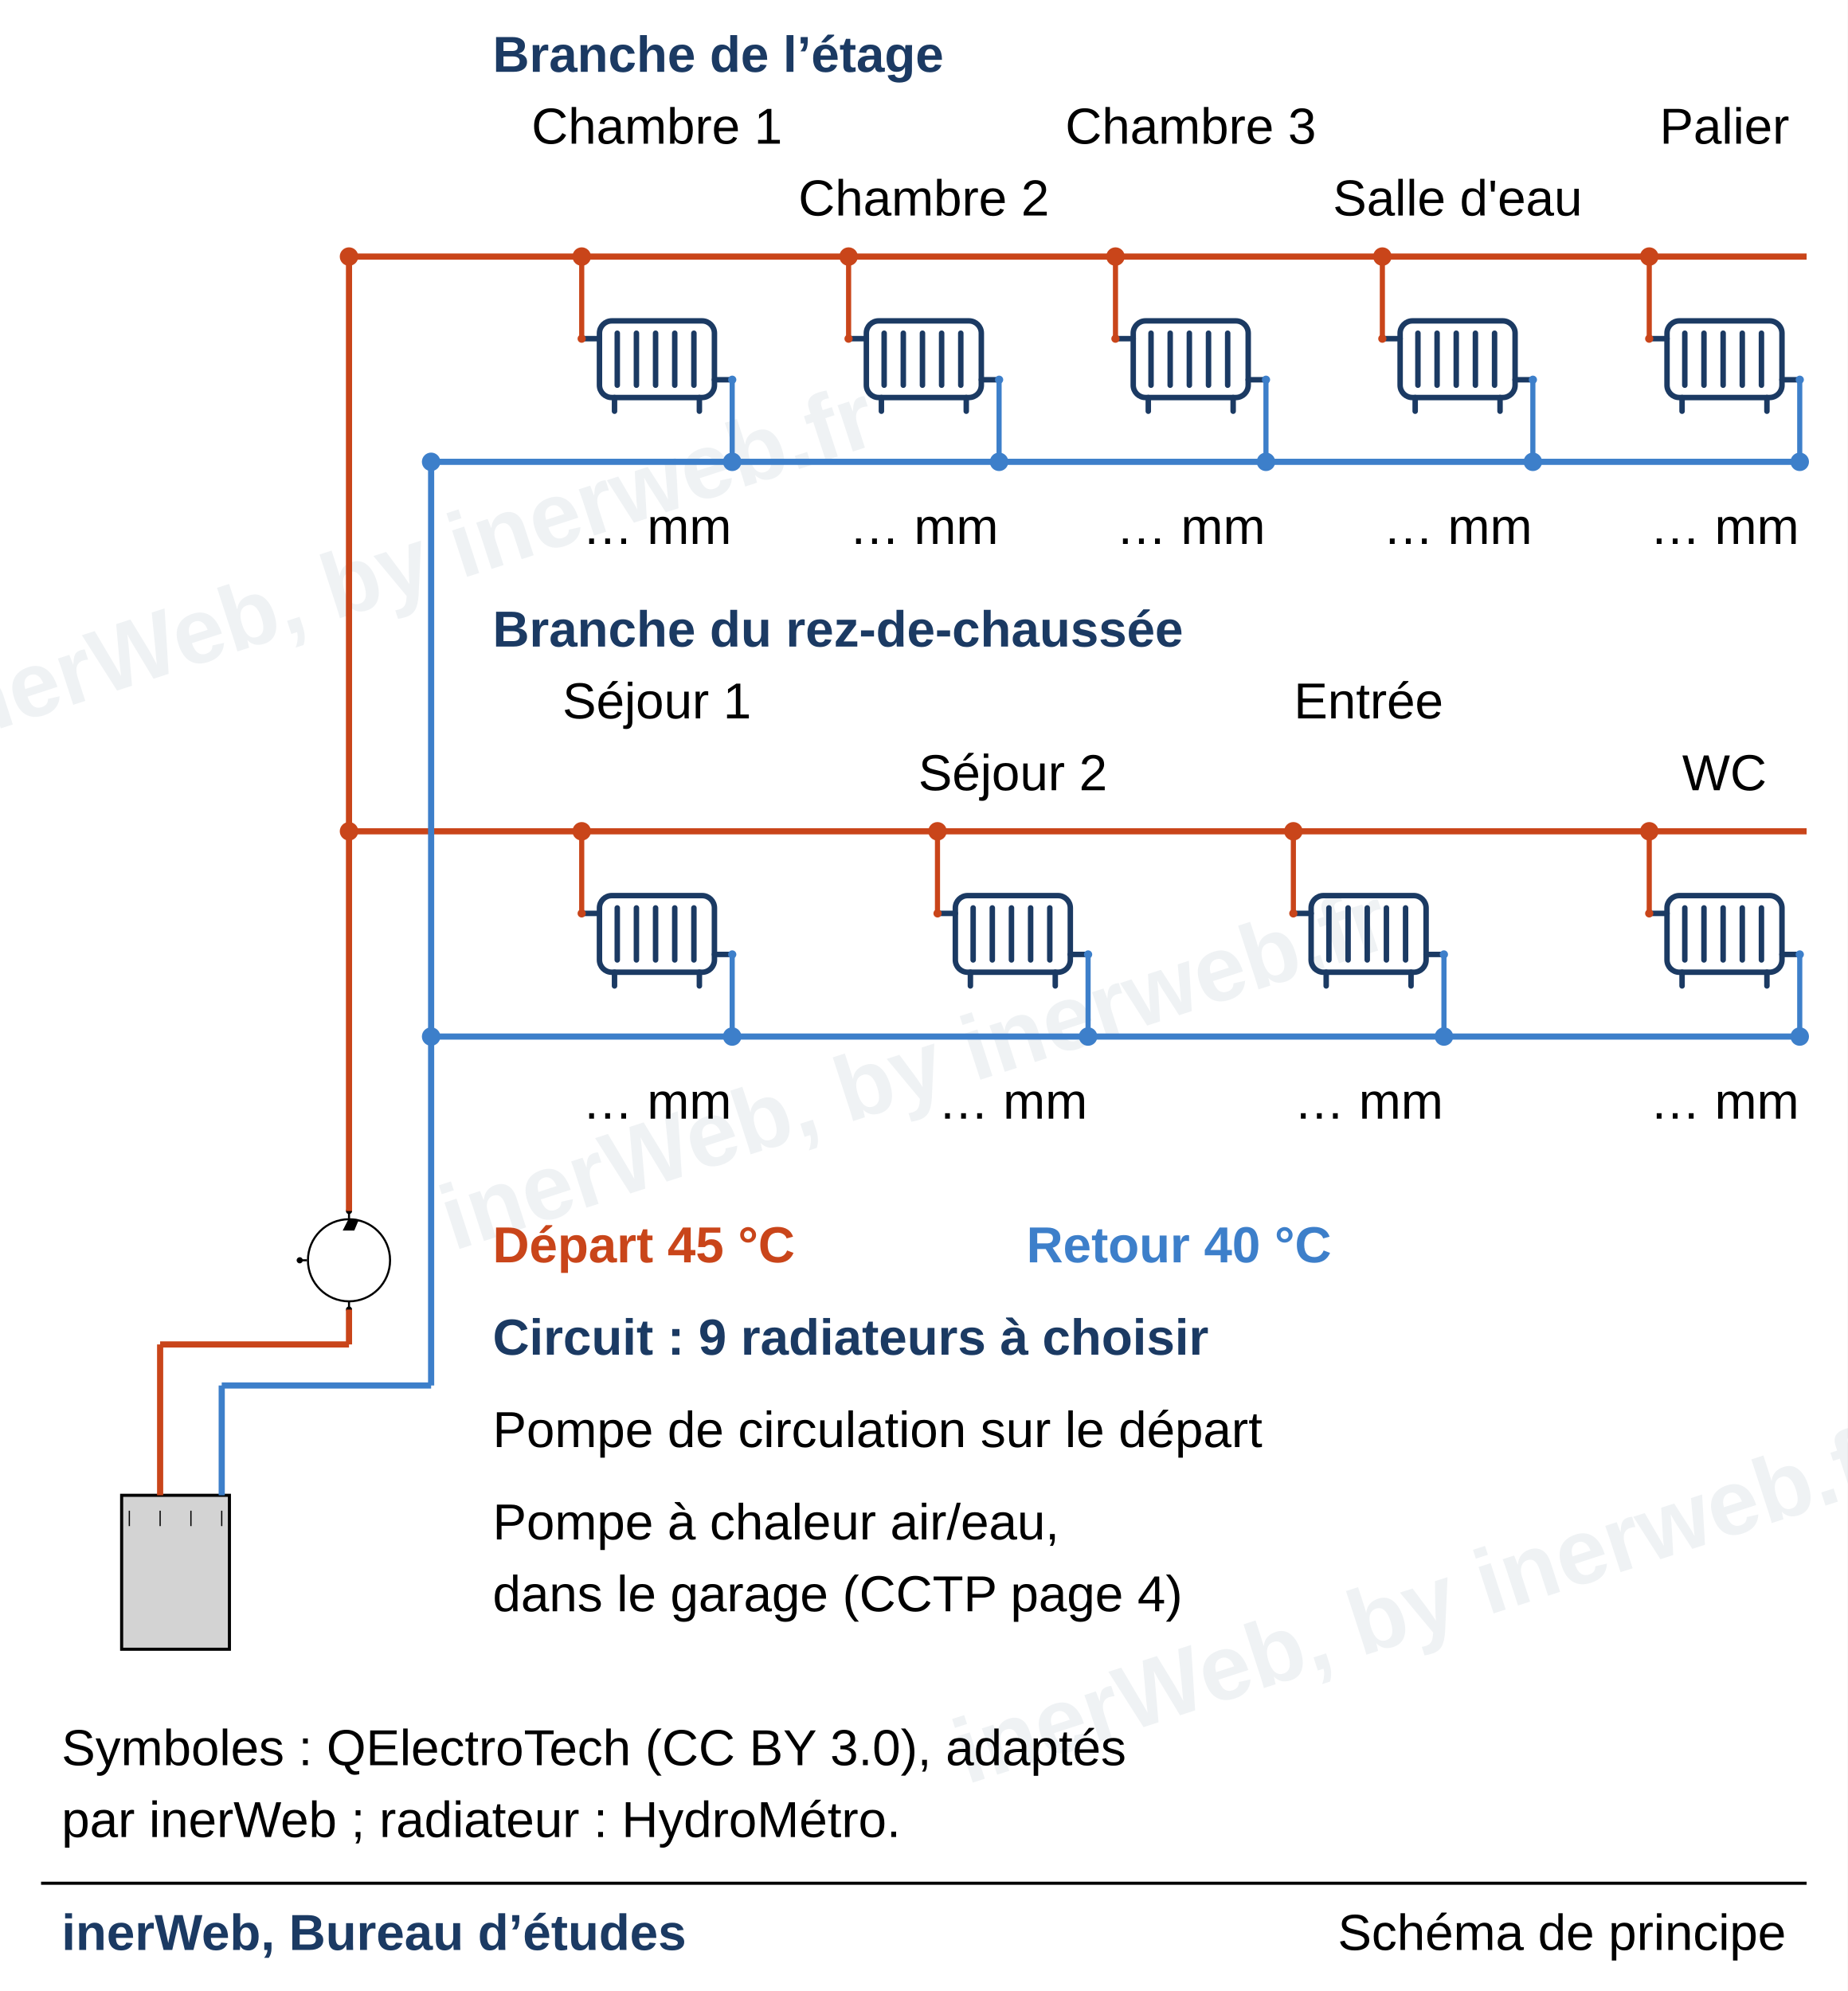
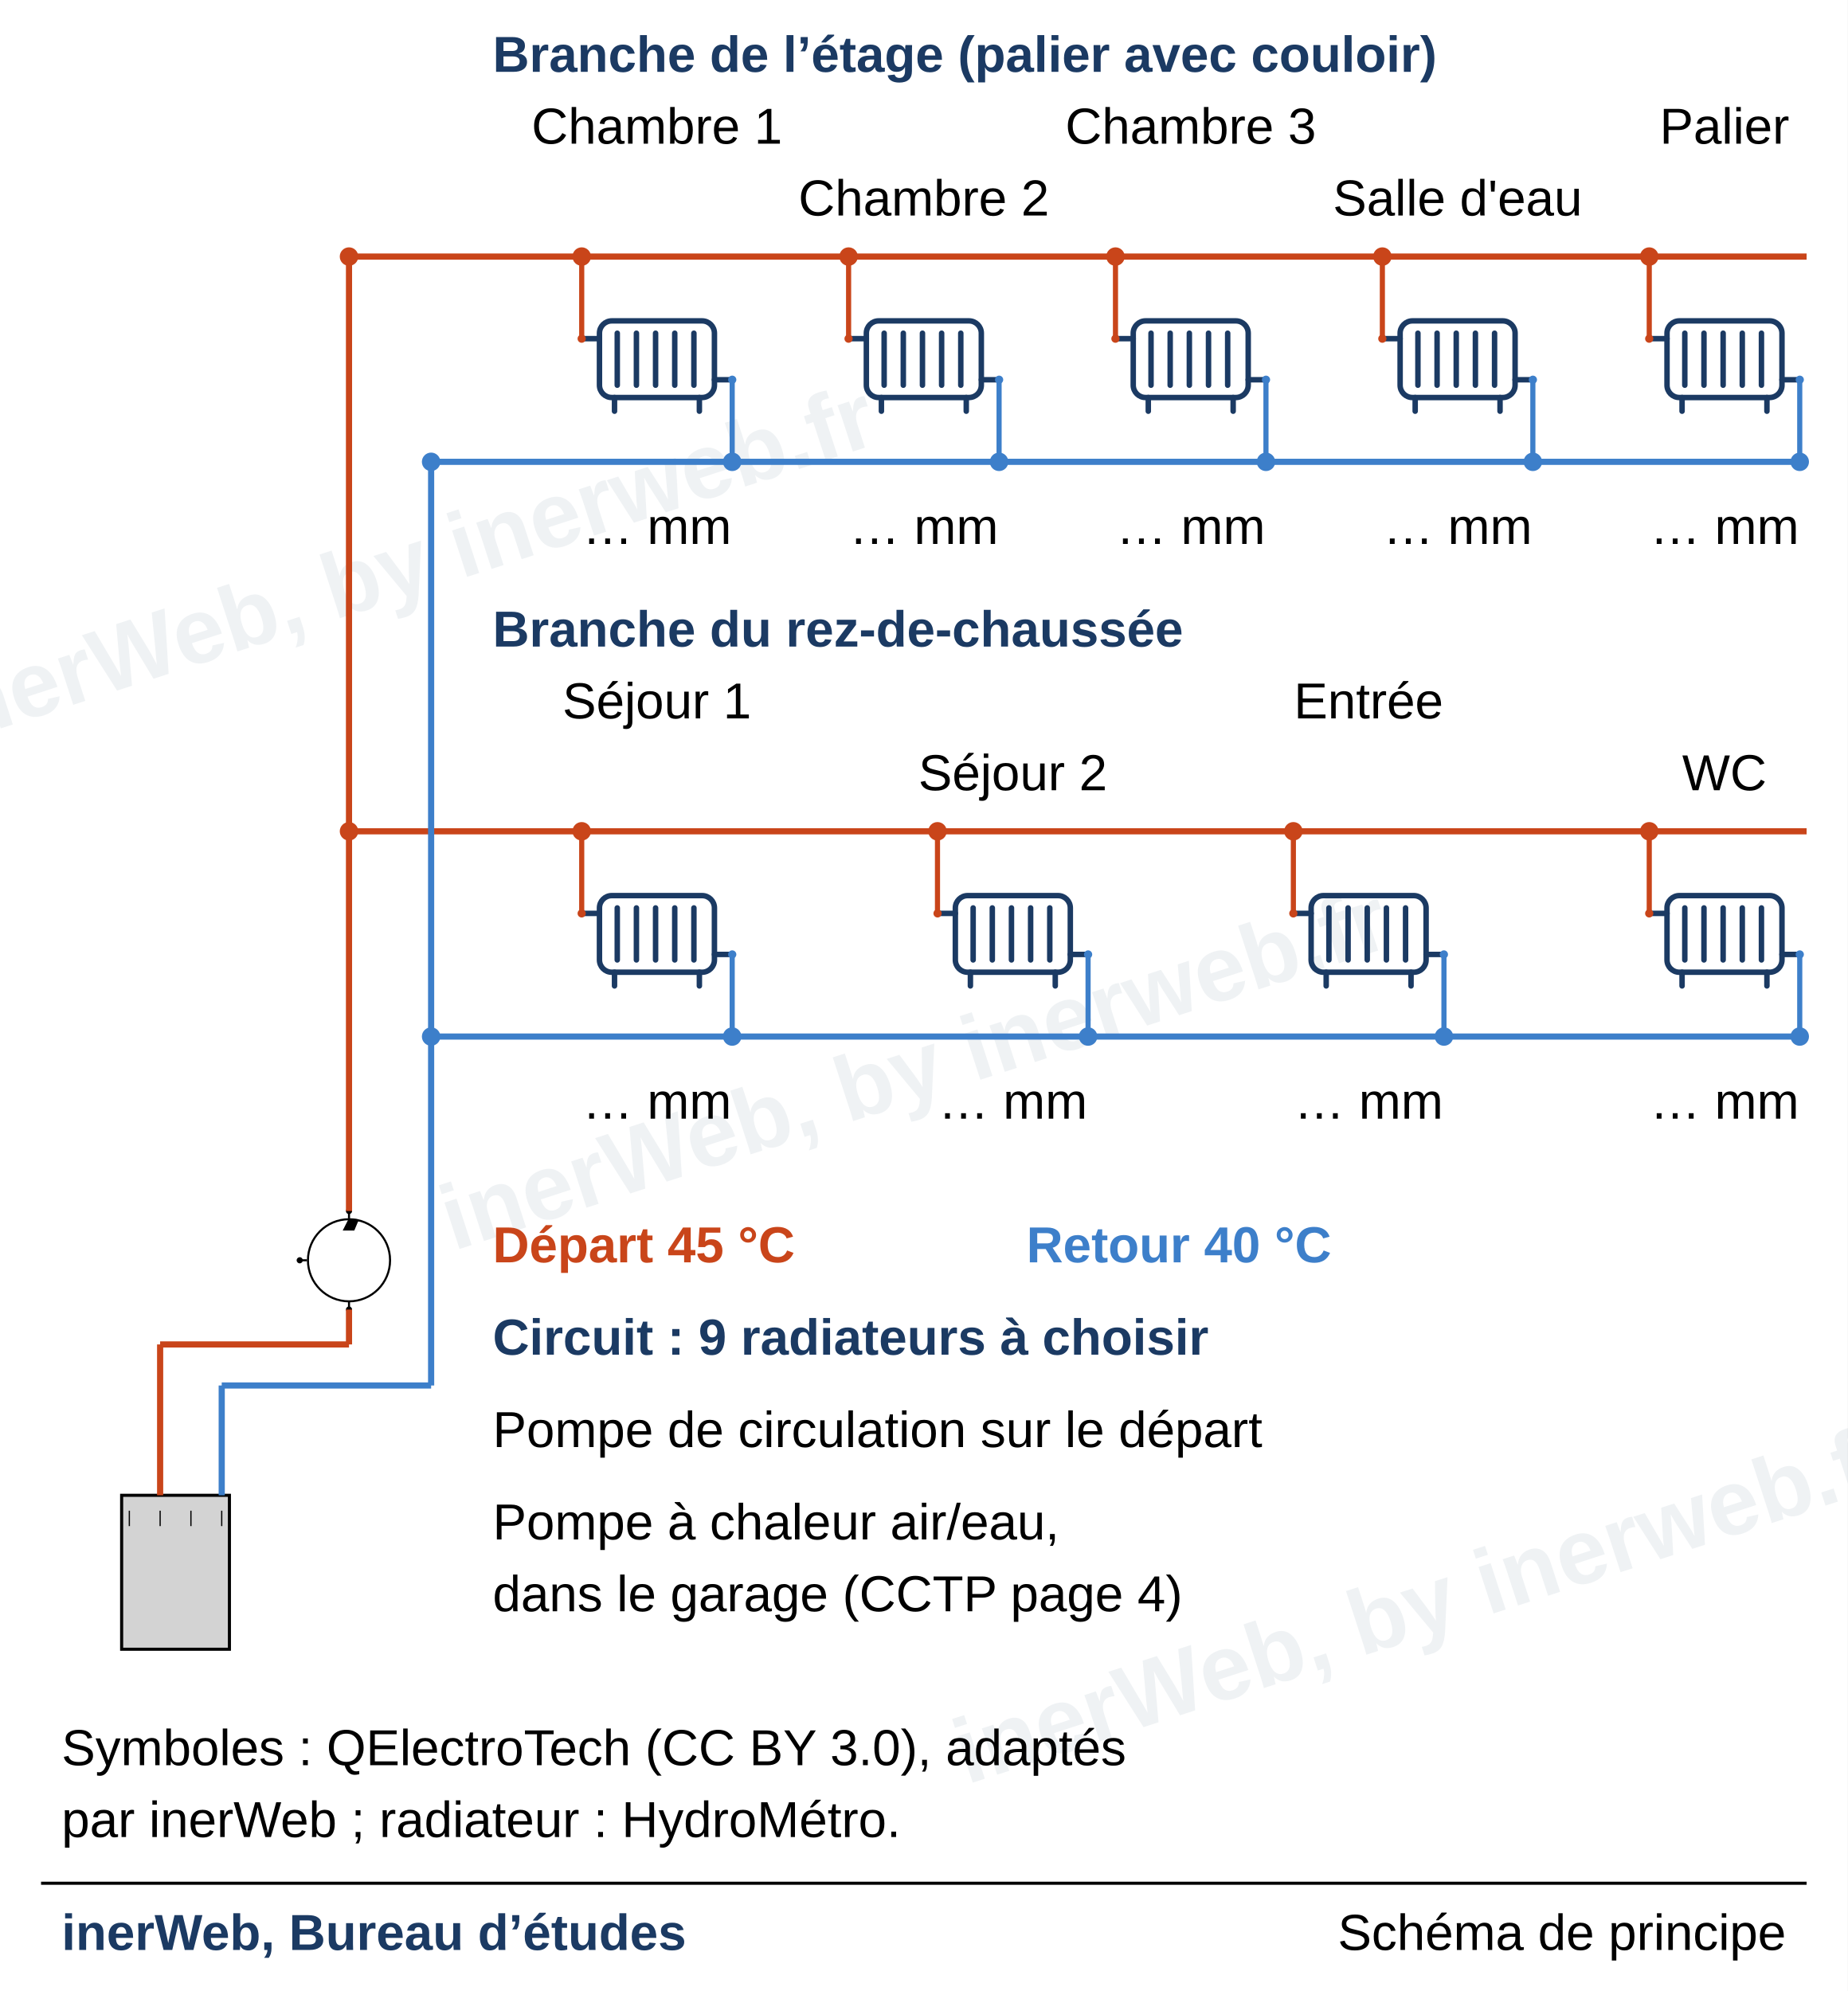
<svg xmlns="http://www.w3.org/2000/svg" viewBox="0 0 180 194" width="180mm" height="194mm" role="img">
  <rect width="180" height="194" fill="#fff" />
  <g>
    <text x="90" y="107" font-family="Trebuchet MS, Arial, sans-serif" font-size="9" font-weight="bold" text-anchor="middle" fill="#1b3a63" fill-opacity="0.07" transform="rotate(-18 90 107)">inerWeb, by inerweb.fr</text>
    <text x="40" y="58" font-family="Trebuchet MS, Arial, sans-serif" font-size="9" font-weight="bold" text-anchor="middle" fill="#1b3a63" fill-opacity="0.07" transform="rotate(-18 40 58)">inerWeb, by inerweb.fr</text>
    <text x="140" y="159" font-family="Trebuchet MS, Arial, sans-serif" font-size="9" font-weight="bold" text-anchor="middle" fill="#1b3a63" fill-opacity="0.07" transform="rotate(-18 140 159)">inerWeb, by inerweb.fr</text>
  </g>
-   <text x="48.00" y="7.00" font-family="Trebuchet MS, Arial, sans-serif" font-size="4.94" font-weight="bold" text-anchor="start" fill="#1b3a63">Branche de l’étage</text>
+   <text x="48.00" y="7.00" font-family="Trebuchet MS, Arial, sans-serif" font-size="4.94" font-weight="bold" text-anchor="start" fill="#1b3a63">Branche de l’étage (palier avec couloir)</text>
  <line x1="34.00" y1="25.00" x2="176.00" y2="25.00" stroke="#c9451a" stroke-width="0.6" />
  <circle cx="34.00" cy="25.00" r="0.9" fill="#c9451a" />
  <line x1="42.00" y1="45.00" x2="176.00" y2="45.00" stroke="#3d7fca" stroke-width="0.6" />
  <circle cx="42.00" cy="45.00" r="0.9" fill="#3d7fca" />
  <g transform="translate(56.00 29.00)">
    <svg x="0" y="0" width="16.00" height="12.00" viewBox="0 0 120 90" overflow="visible">
      <g fill="none" stroke="#1b3a63" stroke-width="4" stroke-linecap="round" stroke-linejoin="round">
        <rect x="18" y="17" width="84" height="56" rx="9" />
        <path d="M31 26v38M45 26v38M59 26v38M73 26v38M87 26v38" />
        <path d="M5 30h13M102 60h13M29 73v10M91 73v10" />
      </g>
      <circle cx="5" cy="30" r="3" fill="#c9451a" />
      <circle cx="115" cy="60" r="3" fill="#3d7fca" />
    </svg>
  </g>
  <line x1="56.67" y1="25.00" x2="56.67" y2="33.00" stroke="#c9451a" stroke-width="0.5" />
  <circle cx="56.67" cy="25.00" r="0.9" fill="#c9451a" />
  <line x1="71.33" y1="37.00" x2="71.33" y2="45.00" stroke="#3d7fca" stroke-width="0.5" />
  <circle cx="71.33" cy="45.00" r="0.9" fill="#3d7fca" />
  <text x="64.00" y="14.00" font-family="Trebuchet MS, Arial, sans-serif" font-size="4.94" text-anchor="middle" fill="#000">Chambre 1</text>
  <text x="64.00" y="53.00" font-family="Trebuchet MS, Arial, sans-serif" font-size="4.94" text-anchor="middle" fill="#000">… mm</text>
  <g transform="translate(82.00 29.00)">
    <svg x="0" y="0" width="16.00" height="12.00" viewBox="0 0 120 90" overflow="visible">
      <g fill="none" stroke="#1b3a63" stroke-width="4" stroke-linecap="round" stroke-linejoin="round">
        <rect x="18" y="17" width="84" height="56" rx="9" />
        <path d="M31 26v38M45 26v38M59 26v38M73 26v38M87 26v38" />
        <path d="M5 30h13M102 60h13M29 73v10M91 73v10" />
      </g>
      <circle cx="5" cy="30" r="3" fill="#c9451a" />
      <circle cx="115" cy="60" r="3" fill="#3d7fca" />
    </svg>
  </g>
  <line x1="82.67" y1="25.00" x2="82.67" y2="33.00" stroke="#c9451a" stroke-width="0.5" />
  <circle cx="82.67" cy="25.00" r="0.9" fill="#c9451a" />
  <line x1="97.33" y1="37.00" x2="97.33" y2="45.00" stroke="#3d7fca" stroke-width="0.5" />
  <circle cx="97.33" cy="45.00" r="0.9" fill="#3d7fca" />
  <text x="90.00" y="21.00" font-family="Trebuchet MS, Arial, sans-serif" font-size="4.94" text-anchor="middle" fill="#000">Chambre 2</text>
  <text x="90.00" y="53.00" font-family="Trebuchet MS, Arial, sans-serif" font-size="4.94" text-anchor="middle" fill="#000">… mm</text>
  <g transform="translate(108.00 29.00)">
    <svg x="0" y="0" width="16.00" height="12.00" viewBox="0 0 120 90" overflow="visible">
      <g fill="none" stroke="#1b3a63" stroke-width="4" stroke-linecap="round" stroke-linejoin="round">
        <rect x="18" y="17" width="84" height="56" rx="9" />
        <path d="M31 26v38M45 26v38M59 26v38M73 26v38M87 26v38" />
        <path d="M5 30h13M102 60h13M29 73v10M91 73v10" />
      </g>
      <circle cx="5" cy="30" r="3" fill="#c9451a" />
      <circle cx="115" cy="60" r="3" fill="#3d7fca" />
    </svg>
  </g>
  <line x1="108.67" y1="25.00" x2="108.67" y2="33.00" stroke="#c9451a" stroke-width="0.5" />
  <circle cx="108.67" cy="25.00" r="0.9" fill="#c9451a" />
  <line x1="123.33" y1="37.00" x2="123.33" y2="45.00" stroke="#3d7fca" stroke-width="0.5" />
  <circle cx="123.33" cy="45.00" r="0.9" fill="#3d7fca" />
  <text x="116.00" y="14.00" font-family="Trebuchet MS, Arial, sans-serif" font-size="4.94" text-anchor="middle" fill="#000">Chambre 3</text>
  <text x="116.00" y="53.00" font-family="Trebuchet MS, Arial, sans-serif" font-size="4.94" text-anchor="middle" fill="#000">… mm</text>
  <g transform="translate(134.00 29.00)">
    <svg x="0" y="0" width="16.00" height="12.00" viewBox="0 0 120 90" overflow="visible">
      <g fill="none" stroke="#1b3a63" stroke-width="4" stroke-linecap="round" stroke-linejoin="round">
        <rect x="18" y="17" width="84" height="56" rx="9" />
        <path d="M31 26v38M45 26v38M59 26v38M73 26v38M87 26v38" />
        <path d="M5 30h13M102 60h13M29 73v10M91 73v10" />
      </g>
      <circle cx="5" cy="30" r="3" fill="#c9451a" />
      <circle cx="115" cy="60" r="3" fill="#3d7fca" />
    </svg>
  </g>
  <line x1="134.67" y1="25.00" x2="134.67" y2="33.00" stroke="#c9451a" stroke-width="0.5" />
  <circle cx="134.67" cy="25.00" r="0.9" fill="#c9451a" />
  <line x1="149.33" y1="37.00" x2="149.33" y2="45.00" stroke="#3d7fca" stroke-width="0.5" />
  <circle cx="149.33" cy="45.00" r="0.9" fill="#3d7fca" />
  <text x="142.00" y="21.00" font-family="Trebuchet MS, Arial, sans-serif" font-size="4.94" text-anchor="middle" fill="#000">Salle d'eau</text>
  <text x="142.00" y="53.00" font-family="Trebuchet MS, Arial, sans-serif" font-size="4.94" text-anchor="middle" fill="#000">… mm</text>
  <g transform="translate(160.00 29.00)">
    <svg x="0" y="0" width="16.00" height="12.00" viewBox="0 0 120 90" overflow="visible">
      <g fill="none" stroke="#1b3a63" stroke-width="4" stroke-linecap="round" stroke-linejoin="round">
        <rect x="18" y="17" width="84" height="56" rx="9" />
        <path d="M31 26v38M45 26v38M59 26v38M73 26v38M87 26v38" />
        <path d="M5 30h13M102 60h13M29 73v10M91 73v10" />
      </g>
      <circle cx="5" cy="30" r="3" fill="#c9451a" />
      <circle cx="115" cy="60" r="3" fill="#3d7fca" />
    </svg>
  </g>
  <line x1="160.67" y1="25.00" x2="160.67" y2="33.00" stroke="#c9451a" stroke-width="0.5" />
  <circle cx="160.67" cy="25.00" r="0.9" fill="#c9451a" />
  <line x1="175.33" y1="37.00" x2="175.33" y2="45.00" stroke="#3d7fca" stroke-width="0.5" />
  <circle cx="175.33" cy="45.00" r="0.9" fill="#3d7fca" />
  <text x="168.00" y="14.00" font-family="Trebuchet MS, Arial, sans-serif" font-size="4.94" text-anchor="middle" fill="#000">Palier</text>
  <text x="168.00" y="53.00" font-family="Trebuchet MS, Arial, sans-serif" font-size="4.94" text-anchor="middle" fill="#000">… mm</text>
  <text x="48.00" y="63.00" font-family="Trebuchet MS, Arial, sans-serif" font-size="4.94" font-weight="bold" text-anchor="start" fill="#1b3a63">Branche du rez-de-chaussée</text>
  <line x1="34.00" y1="81.00" x2="176.00" y2="81.00" stroke="#c9451a" stroke-width="0.6" />
  <circle cx="34.00" cy="81.00" r="0.9" fill="#c9451a" />
  <line x1="42.00" y1="101.00" x2="176.00" y2="101.00" stroke="#3d7fca" stroke-width="0.6" />
  <circle cx="42.00" cy="101.00" r="0.9" fill="#3d7fca" />
  <g transform="translate(56.00 85.00)">
    <svg x="0" y="0" width="16.00" height="12.00" viewBox="0 0 120 90" overflow="visible">
      <g fill="none" stroke="#1b3a63" stroke-width="4" stroke-linecap="round" stroke-linejoin="round">
        <rect x="18" y="17" width="84" height="56" rx="9" />
        <path d="M31 26v38M45 26v38M59 26v38M73 26v38M87 26v38" />
        <path d="M5 30h13M102 60h13M29 73v10M91 73v10" />
      </g>
      <circle cx="5" cy="30" r="3" fill="#c9451a" />
      <circle cx="115" cy="60" r="3" fill="#3d7fca" />
    </svg>
  </g>
  <line x1="56.67" y1="81.00" x2="56.67" y2="89.00" stroke="#c9451a" stroke-width="0.5" />
  <circle cx="56.67" cy="81.00" r="0.9" fill="#c9451a" />
  <line x1="71.33" y1="93.00" x2="71.33" y2="101.00" stroke="#3d7fca" stroke-width="0.5" />
  <circle cx="71.33" cy="101.00" r="0.9" fill="#3d7fca" />
  <text x="64.00" y="70.00" font-family="Trebuchet MS, Arial, sans-serif" font-size="4.94" text-anchor="middle" fill="#000">Séjour 1</text>
  <text x="64.00" y="109.00" font-family="Trebuchet MS, Arial, sans-serif" font-size="4.94" text-anchor="middle" fill="#000">… mm</text>
  <g transform="translate(90.67 85.00)">
    <svg x="0" y="0" width="16.00" height="12.00" viewBox="0 0 120 90" overflow="visible">
      <g fill="none" stroke="#1b3a63" stroke-width="4" stroke-linecap="round" stroke-linejoin="round">
        <rect x="18" y="17" width="84" height="56" rx="9" />
        <path d="M31 26v38M45 26v38M59 26v38M73 26v38M87 26v38" />
        <path d="M5 30h13M102 60h13M29 73v10M91 73v10" />
      </g>
      <circle cx="5" cy="30" r="3" fill="#c9451a" />
      <circle cx="115" cy="60" r="3" fill="#3d7fca" />
    </svg>
  </g>
  <line x1="91.33" y1="81.00" x2="91.33" y2="89.00" stroke="#c9451a" stroke-width="0.5" />
  <circle cx="91.33" cy="81.00" r="0.9" fill="#c9451a" />
  <line x1="106.00" y1="93.00" x2="106.00" y2="101.00" stroke="#3d7fca" stroke-width="0.5" />
  <circle cx="106.00" cy="101.00" r="0.9" fill="#3d7fca" />
  <text x="98.67" y="77.00" font-family="Trebuchet MS, Arial, sans-serif" font-size="4.94" text-anchor="middle" fill="#000">Séjour 2</text>
  <text x="98.67" y="109.00" font-family="Trebuchet MS, Arial, sans-serif" font-size="4.94" text-anchor="middle" fill="#000">… mm</text>
  <g transform="translate(125.33 85.00)">
    <svg x="0" y="0" width="16.00" height="12.00" viewBox="0 0 120 90" overflow="visible">
      <g fill="none" stroke="#1b3a63" stroke-width="4" stroke-linecap="round" stroke-linejoin="round">
        <rect x="18" y="17" width="84" height="56" rx="9" />
        <path d="M31 26v38M45 26v38M59 26v38M73 26v38M87 26v38" />
        <path d="M5 30h13M102 60h13M29 73v10M91 73v10" />
      </g>
      <circle cx="5" cy="30" r="3" fill="#c9451a" />
      <circle cx="115" cy="60" r="3" fill="#3d7fca" />
    </svg>
  </g>
  <line x1="126.00" y1="81.00" x2="126.00" y2="89.00" stroke="#c9451a" stroke-width="0.5" />
  <circle cx="126.00" cy="81.00" r="0.9" fill="#c9451a" />
  <line x1="140.67" y1="93.00" x2="140.67" y2="101.00" stroke="#3d7fca" stroke-width="0.5" />
  <circle cx="140.67" cy="101.00" r="0.9" fill="#3d7fca" />
  <text x="133.33" y="70.00" font-family="Trebuchet MS, Arial, sans-serif" font-size="4.94" text-anchor="middle" fill="#000">Entrée</text>
  <text x="133.33" y="109.00" font-family="Trebuchet MS, Arial, sans-serif" font-size="4.94" text-anchor="middle" fill="#000">… mm</text>
  <g transform="translate(160.00 85.00)">
    <svg x="0" y="0" width="16.00" height="12.00" viewBox="0 0 120 90" overflow="visible">
      <g fill="none" stroke="#1b3a63" stroke-width="4" stroke-linecap="round" stroke-linejoin="round">
        <rect x="18" y="17" width="84" height="56" rx="9" />
        <path d="M31 26v38M45 26v38M59 26v38M73 26v38M87 26v38" />
        <path d="M5 30h13M102 60h13M29 73v10M91 73v10" />
      </g>
      <circle cx="5" cy="30" r="3" fill="#c9451a" />
      <circle cx="115" cy="60" r="3" fill="#3d7fca" />
    </svg>
  </g>
  <line x1="160.67" y1="81.00" x2="160.67" y2="89.00" stroke="#c9451a" stroke-width="0.5" />
  <circle cx="160.67" cy="81.00" r="0.9" fill="#c9451a" />
  <line x1="175.33" y1="93.00" x2="175.33" y2="101.00" stroke="#3d7fca" stroke-width="0.5" />
  <circle cx="175.33" cy="101.00" r="0.9" fill="#3d7fca" />
  <text x="168.00" y="77.00" font-family="Trebuchet MS, Arial, sans-serif" font-size="4.94" text-anchor="middle" fill="#000">WC</text>
  <text x="168.00" y="109.00" font-family="Trebuchet MS, Arial, sans-serif" font-size="4.94" text-anchor="middle" fill="#000">… mm</text>
  <g transform="translate(6.00 163.40) scale(1 -1)">
    <svg x="0" y="0" width="20.40" height="23.40" viewBox="-42.0 -29.0 68.0 78.0" overflow="visible">
      <rect x="-42.0" y="-29.0" width="68.0" height="78.0" fill="#ffffff" />
      <rect x="-22.5" y="-20" width="35" height="50" rx="0" ry="0" stroke="black" stroke-width="1" fill="lightgray" />
      <line x1="-10" y1="25" x2="-10" y2="20" stroke="black" stroke-width="0.4" fill="none" />
      <line x1="-20" y1="25" x2="-20" y2="20" stroke="black" stroke-width="0.4" fill="none" />
      <line x1="0" y1="25" x2="0" y2="20" stroke="black" stroke-width="0.4" fill="none" />
      <line x1="10" y1="25" x2="10" y2="20" stroke="black" stroke-width="0.4" fill="none" />
    </svg>
  </g>
  <line x1="15.60" y1="145.70" x2="15.60" y2="131.00" stroke="#c9451a" stroke-width="0.6" />
  <line x1="15.60" y1="131.00" x2="34.00" y2="131.00" stroke="#c9451a" stroke-width="0.6" />
  <line x1="21.60" y1="145.70" x2="21.60" y2="135.00" stroke="#3d7fca" stroke-width="0.6" />
  <line x1="21.60" y1="135.00" x2="42.00" y2="135.00" stroke="#3d7fca" stroke-width="0.6" />
  <g transform="translate(27.20 116.00)">
    <svg x="0" y="0" width="12.00" height="14.00" viewBox="-34.0 -34.0 60 70" overflow="visible">
      <ellipse cx="0.0" cy="0.0" rx="20.0" ry="20.0" fill="none" stroke="#000" stroke-width="1" />
      <polygon points="0.24,-19.93 -2.25,-15 2.25,-15 4.16,-19.58 4.16,-19.46" fill="black" stroke="#000" stroke-width="1" />
      <line x1="0" y1="20" x2="0" y2="24.5" stroke="#000" stroke-width="1" />
      <line x1="0" y1="-20.4" x2="0" y2="-24.5" stroke="#000" stroke-width="1" />
      <line x1="-20.5" y1="0" x2="-24.5" y2="0" stroke="#000" stroke-width="1" />
      <circle cx="0" cy="-24" r="1.5" fill="#000" />
      <circle cx="0" cy="24" r="1.5" fill="#000" />
      <circle cx="-24" cy="0" r="1.5" fill="#000" />
    </svg>
  </g>
  <line x1="34.00" y1="25.00" x2="34.00" y2="118.00" stroke="#c9451a" stroke-width="0.6" />
  <line x1="34.00" y1="127.60" x2="34.00" y2="131.00" stroke="#c9451a" stroke-width="0.6" />
  <line x1="42.00" y1="45.00" x2="42.00" y2="135.00" stroke="#3d7fca" stroke-width="0.6" />
  <text x="48.00" y="123.00" font-family="Trebuchet MS, Arial, sans-serif" font-size="4.94" font-weight="bold" text-anchor="start" fill="#c9451a">Départ 45 °C</text>
  <text x="100.00" y="123.00" font-family="Trebuchet MS, Arial, sans-serif" font-size="4.94" font-weight="bold" text-anchor="start" fill="#3d7fca">Retour 40 °C</text>
  <text x="48.00" y="132.00" font-family="Trebuchet MS, Arial, sans-serif" font-size="4.94" font-weight="bold" text-anchor="start" fill="#1b3a63">Circuit : 9 radiateurs à choisir</text>
  <text x="48.00" y="141.00" font-family="Trebuchet MS, Arial, sans-serif" font-size="4.94" text-anchor="start" fill="#000">Pompe de circulation sur le départ</text>
  <text x="48.00" y="150.00" font-family="Trebuchet MS, Arial, sans-serif" font-size="4.94" text-anchor="start" fill="#000">Pompe à chaleur air/eau,</text>
  <text x="48.00" y="157.00" font-family="Trebuchet MS, Arial, sans-serif" font-size="4.94" text-anchor="start" fill="#000">dans le garage (CCTP page 4)</text>
  <text x="6.00" y="172.00" font-family="Trebuchet MS, Arial, sans-serif" font-size="4.94" text-anchor="start" fill="#000">Symboles : QElectroTech (CC BY 3.0), adaptés</text>
  <text x="6.00" y="179.00" font-family="Trebuchet MS, Arial, sans-serif" font-size="4.94" text-anchor="start" fill="#000">par inerWeb ; radiateur : HydroMétro.</text>
  <line x1="4.00" y1="183.50" x2="176.00" y2="183.50" stroke="#000" stroke-width="0.3" />
  <text x="6.00" y="190.00" font-family="Trebuchet MS, Arial, sans-serif" font-size="4.94" font-weight="bold" text-anchor="start" fill="#1b3a63">inerWeb, Bureau d’études</text>
  <text x="174.00" y="190.00" font-family="Trebuchet MS, Arial, sans-serif" font-size="4.94" text-anchor="end" fill="#000">Schéma de principe</text>
</svg>
